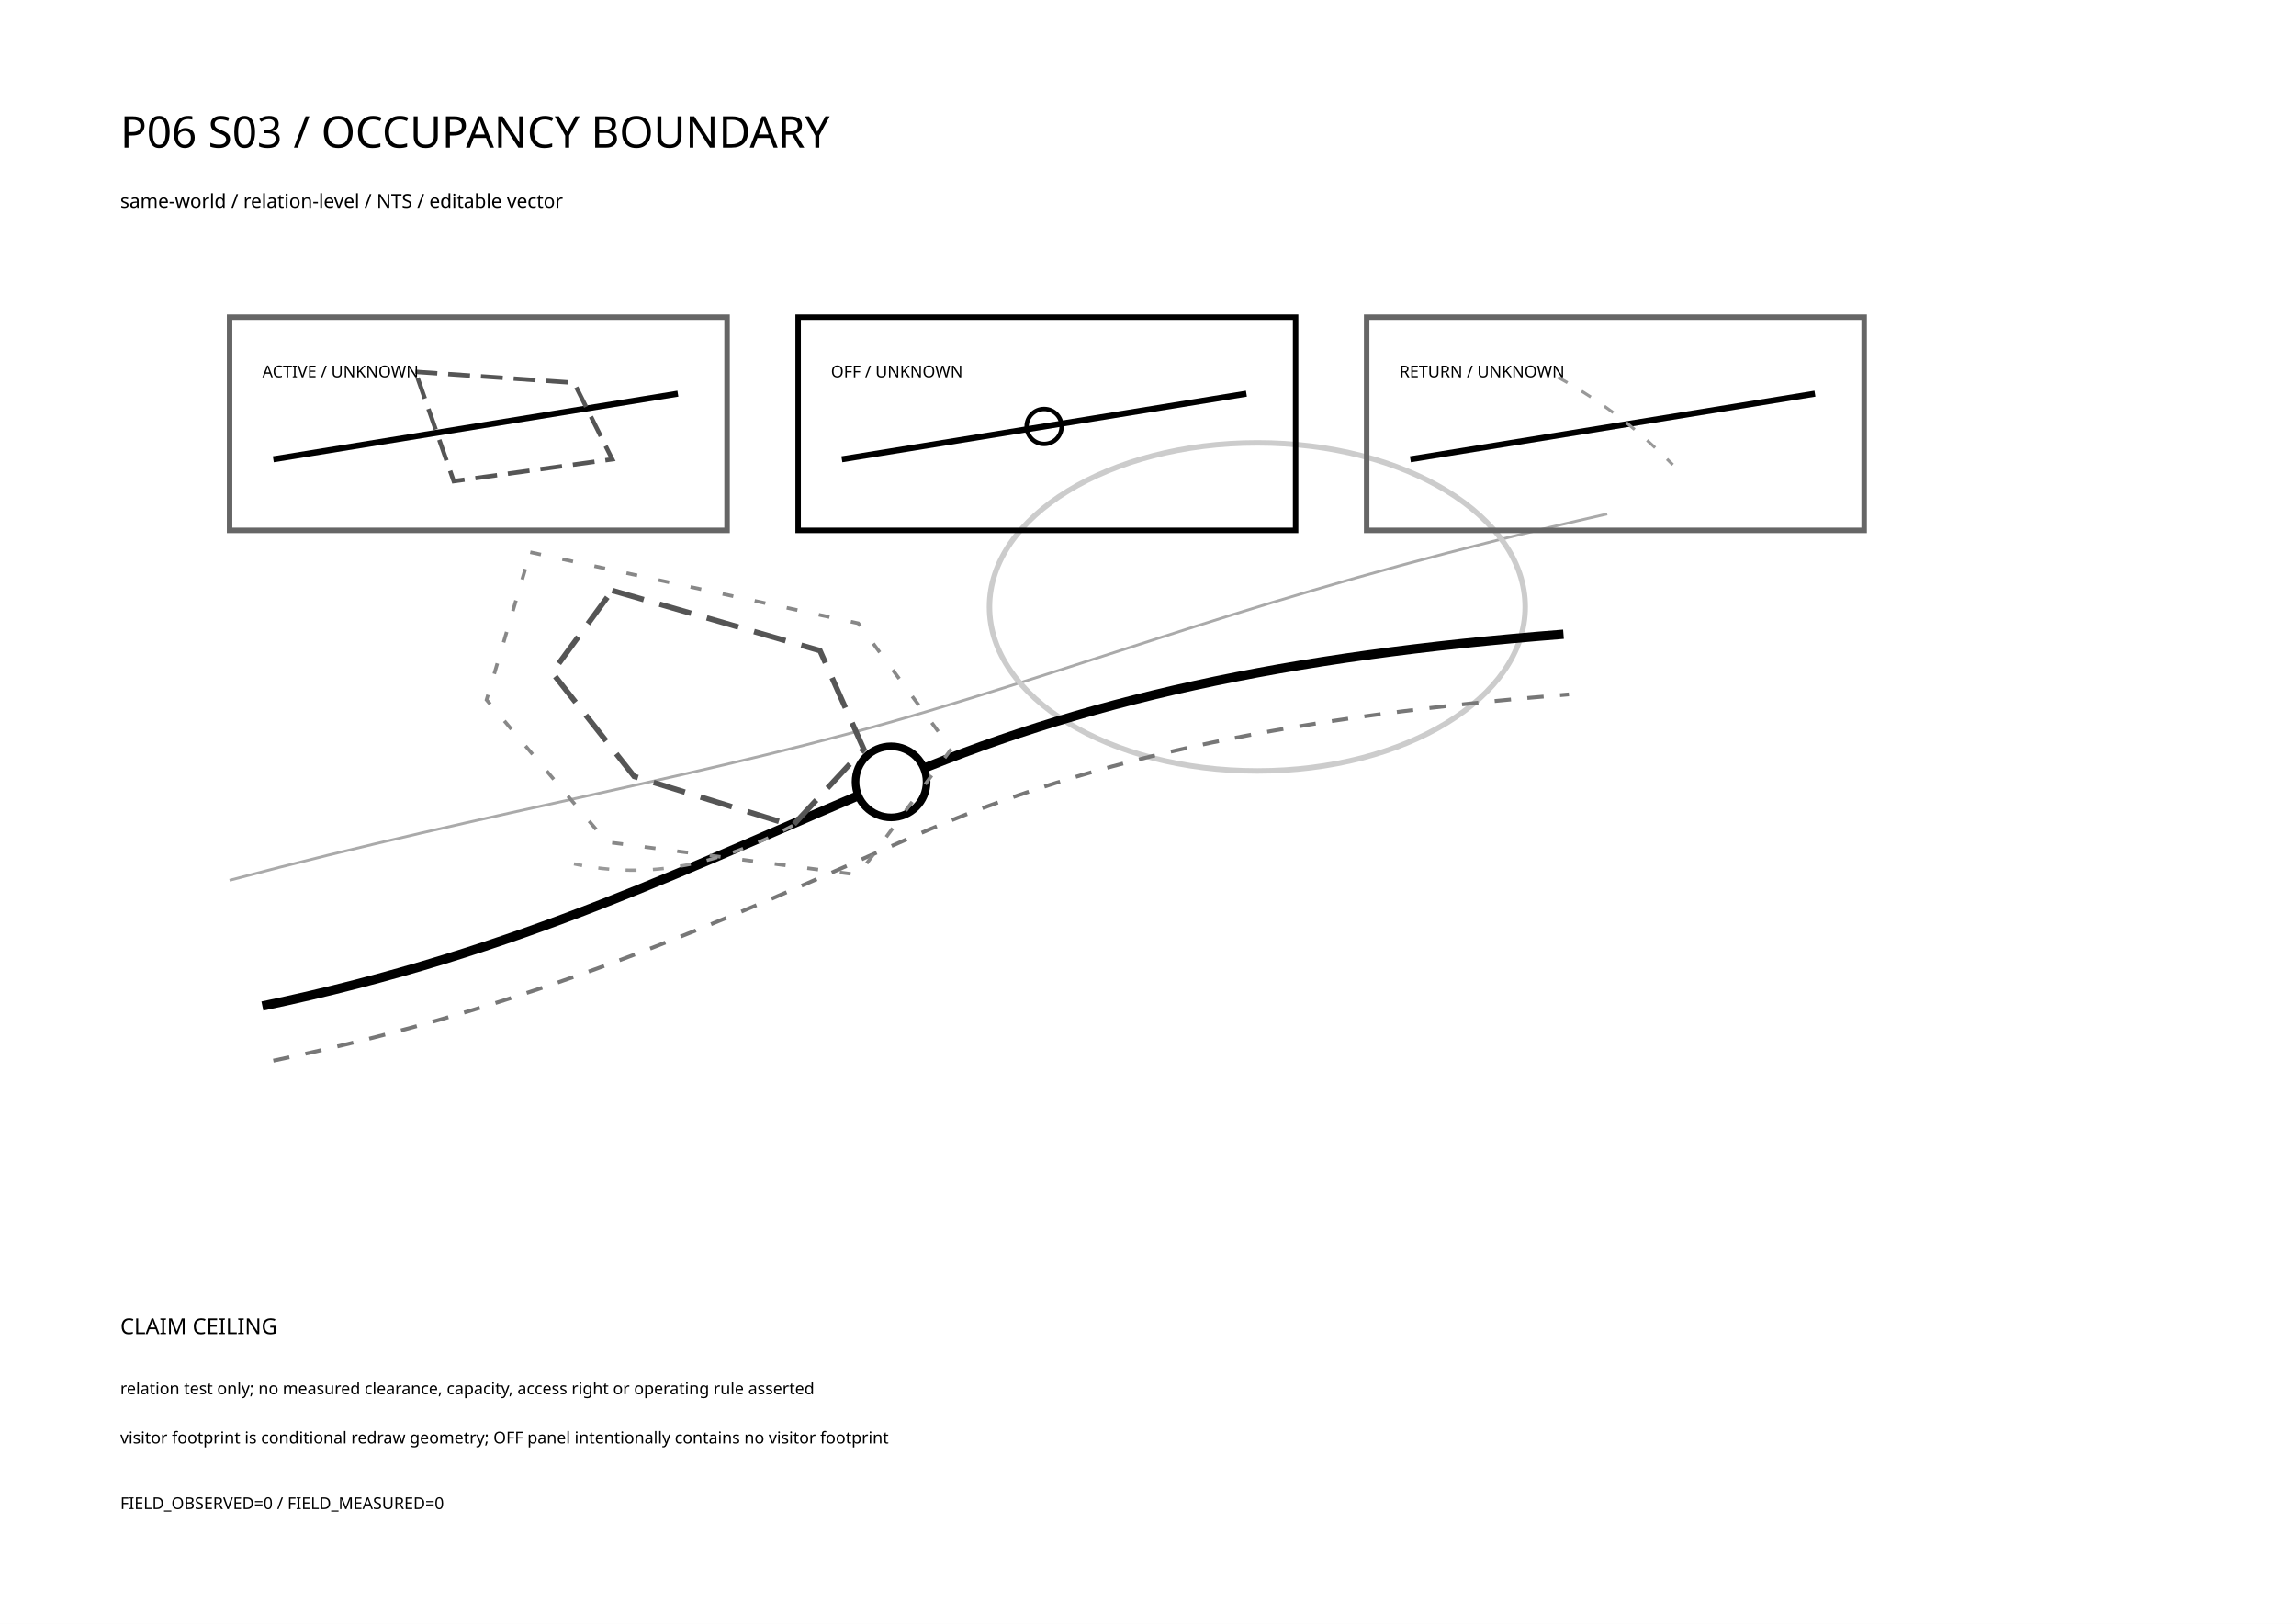
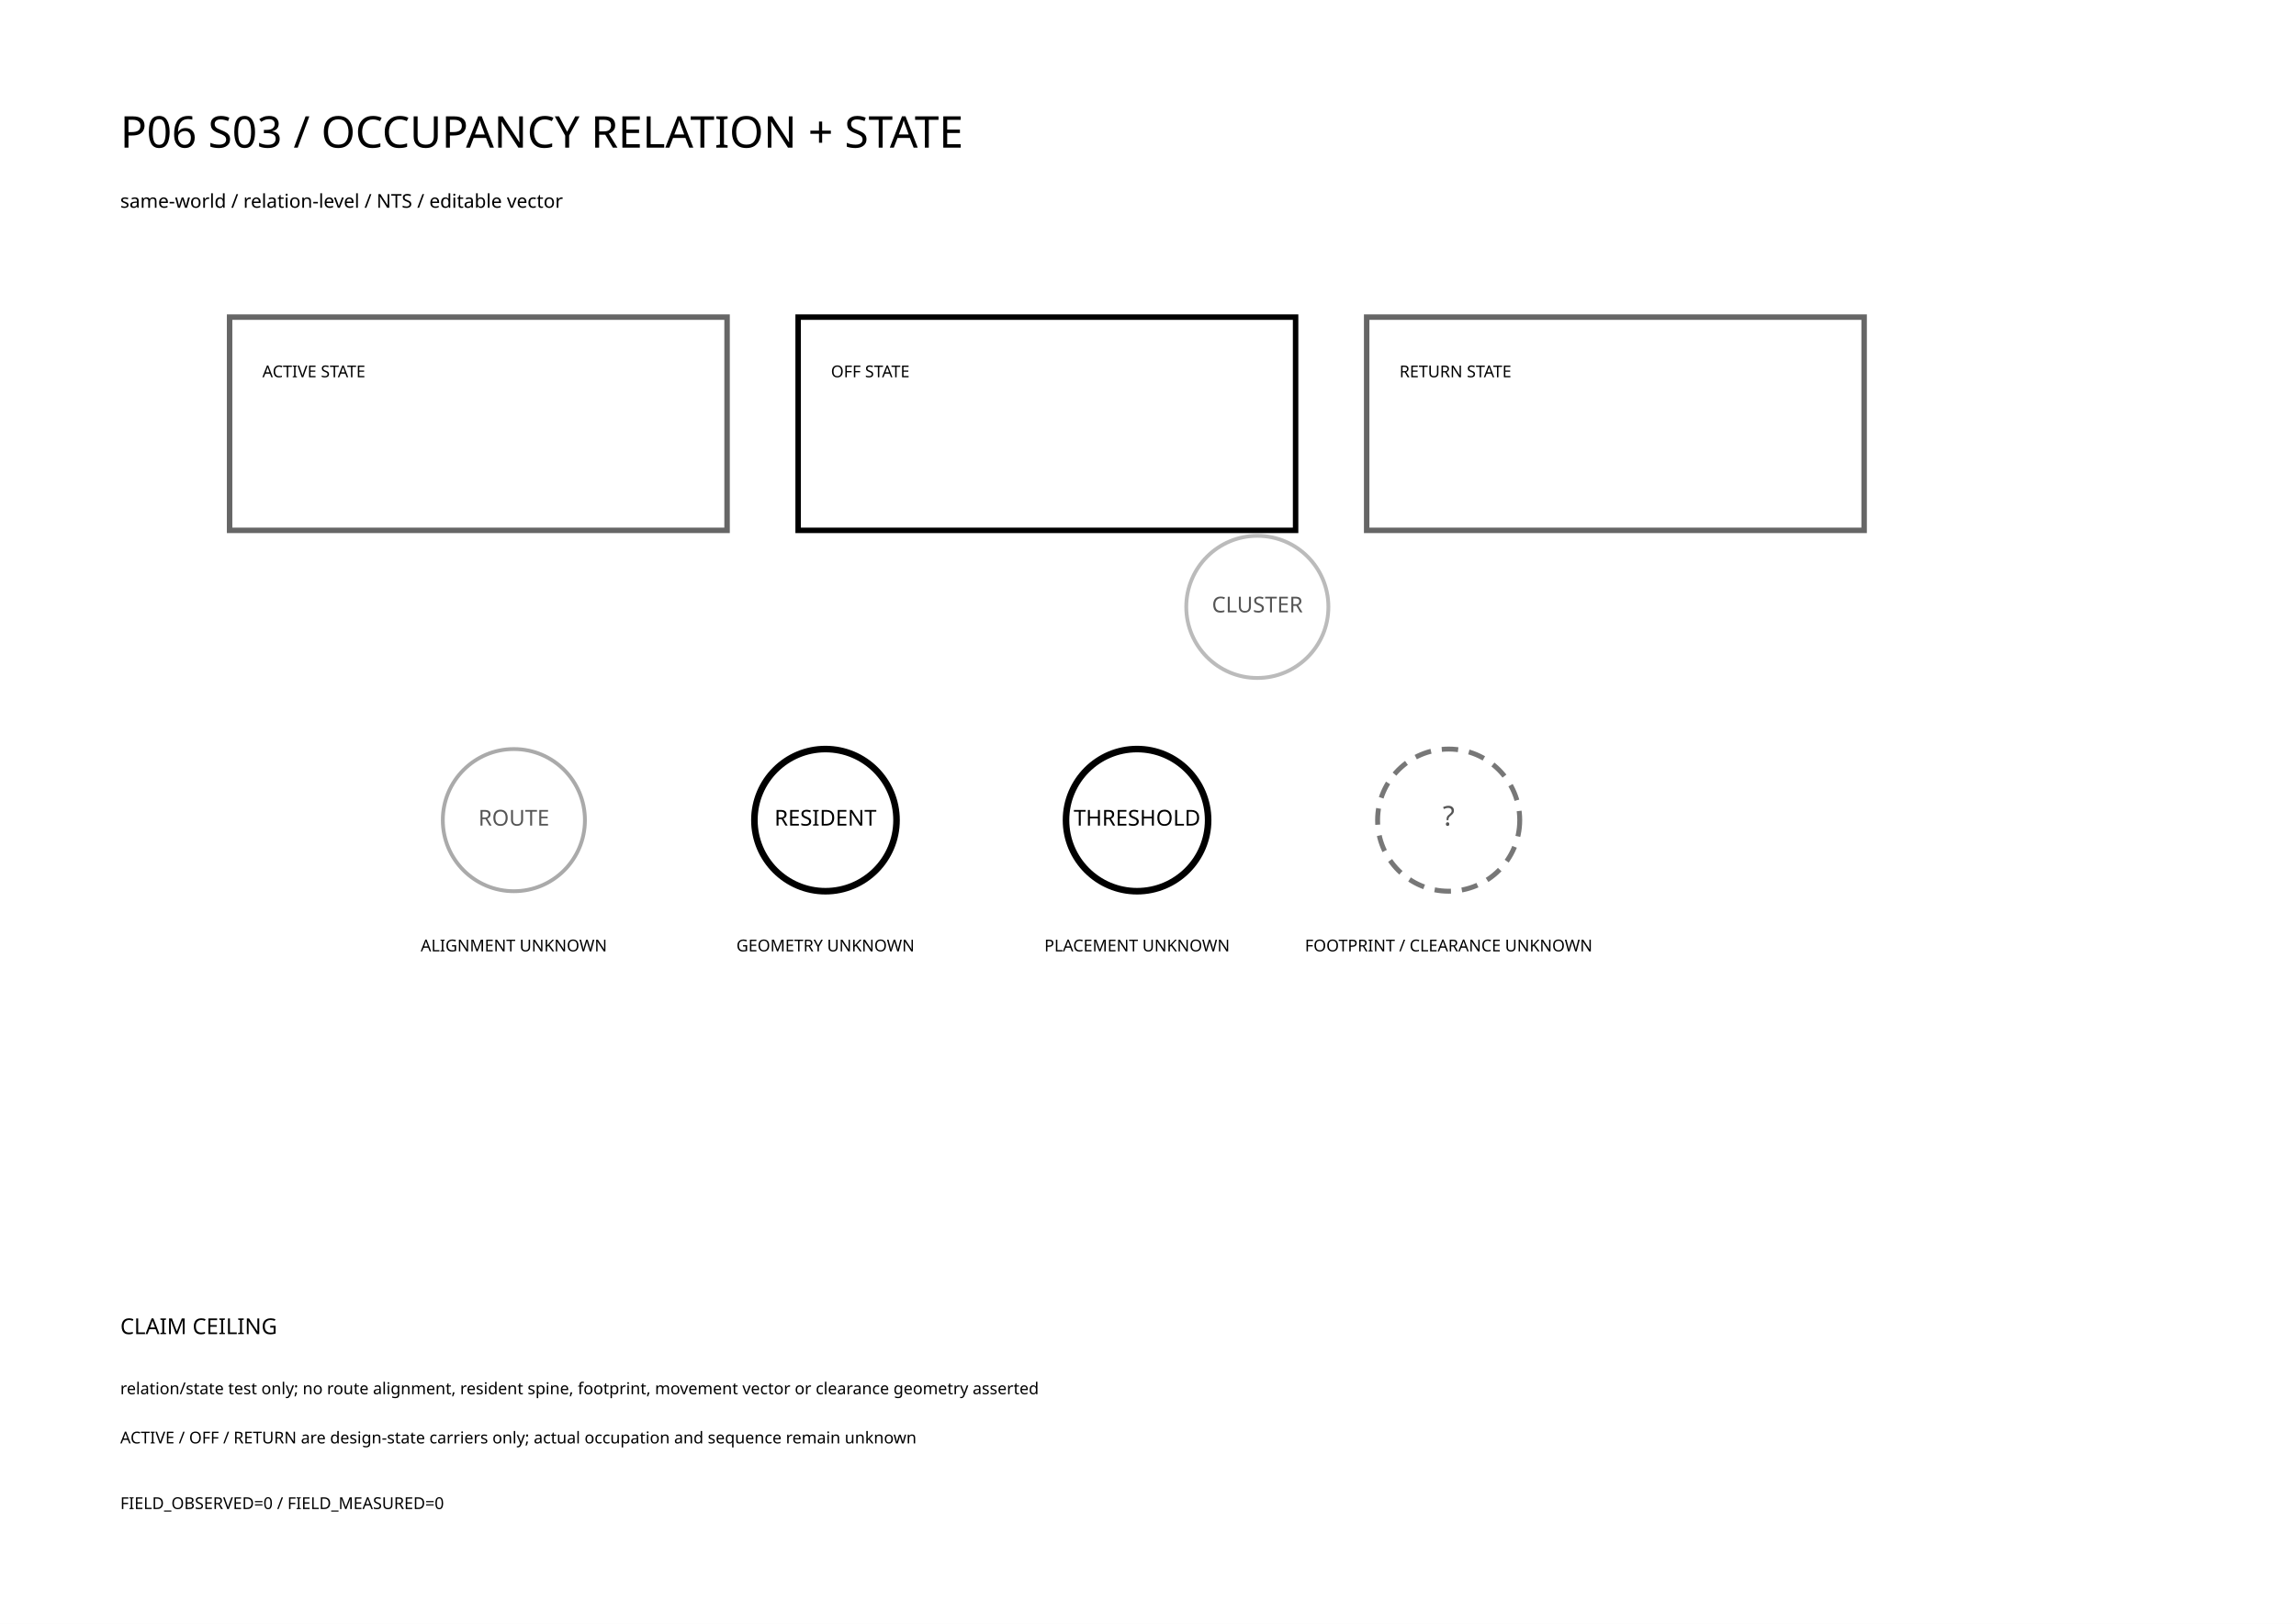
<svg xmlns="http://www.w3.org/2000/svg" width="420mm" height="297mm" viewBox="0 0 420 297">
  <rect width="420" height="297" fill="white" />
  <g id="WORLD" fill="none">
-     <path id="REL-ROUTE-PRIMARY-01" d="M42 161 C91 148 130 142 170 130 S237 107 294 94" stroke="#aaa" stroke-width="0.5" />
-     <ellipse id="REL-CLUSTER-01" cx="230" cy="111" rx="49" ry="30" stroke="#ccc" />
+     <g id="REL-ROUTE-PRIMARY-01">
+       <circle cx="94" cy="150" r="13" stroke="#aaa" stroke-width="0.7" />
+       <text x="94" y="151" text-anchor="middle" font-family="sans-serif" font-size="4" fill="#555">ROUTE</text>
+     </g>
+     <g id="REL-CLUSTER-01">
+       <circle cx="230" cy="111" r="13" stroke="#bbb" stroke-width="0.7" />
+       <text x="230" y="112" text-anchor="middle" font-family="sans-serif" font-size="4" fill="#555">CLUSTER</text>
+     </g>
  </g>
  <g id="DESIGN" fill="none">
-     <path id="S03-RESIDENT-SPINE" d="M48 184 C96 174 127 158 163 143 C198 128 235 120 286 116" stroke="black" stroke-width="1.7" />
-     <path id="S03-CLEAR-ZONE" d="M50 194 C98 184 131 169 167 153 C201 138 238 131 287 127" stroke="#777" stroke-width="0.7" stroke-dasharray="3 3" />
-     <circle id="S03-THRESHOLD" cx="163" cy="143" r="6.5" stroke="black" stroke-width="1.4" fill="white" />
-     <path id="S03-VISITOR-FOOTPRINT" d="M112 108 L150 119 L158 137 L145 151 L116 142 L101 123 Z" stroke="#555" stroke-width="1" stroke-dasharray="6 3" />
-     <path id="S03-OCCUPANCY-BOUNDARY" d="M97 101 L157 114 L174 137 L157 160 L111 154 L89 128 Z" stroke="#888" stroke-width="0.65" stroke-dasharray="2 4" />
-     <path id="S03-OFF-RETRACT" d="M145 151 C132 158 119 161 105 158" stroke="#999" stroke-width="0.6" stroke-dasharray="2 3" />
+     <g id="S03-RESIDENT-RELATION">
+       <circle cx="151" cy="150" r="13" stroke="black" stroke-width="1.2" />
+       <text x="151" y="151" text-anchor="middle" font-family="sans-serif" font-size="4" fill="black">RESIDENT</text>
+     </g>
+     <g id="S03-THRESHOLD-RELATION">
+       <circle cx="208" cy="150" r="13" stroke="black" stroke-width="1.2" />
+       <text x="208" y="151" text-anchor="middle" font-family="sans-serif" font-size="4" fill="black">THRESHOLD</text>
+     </g>
+     <g id="S03-OCCUPANCY-QUESTION">
+       <circle cx="265" cy="150" r="13" stroke="#777" stroke-width="0.9" stroke-dasharray="3 2" />
+       <text x="265" y="151" text-anchor="middle" font-family="sans-serif" font-size="5" fill="#555">?</text>
+     </g>
    <g id="S03-STATE-STRIP">
      <rect id="S03-ACTIVE-STATE" x="42" y="58" width="91" height="39" stroke="#666" />
-       <path id="S03-ACTIVE-SPINE-MINI" d="M50 84 L124 72" stroke="black" stroke-width="1.1" />
-       <path id="S03-ACTIVE-FOOTPRINT-MINI" d="M76 68 L105 70 L112 84 L83 88 Z" stroke="#555" stroke-width="0.8" stroke-dasharray="4 2" />
      <rect id="S03-OFF-STATE" x="146" y="58" width="91" height="39" stroke="black" />
-       <path id="S03-OFF-SPINE-MINI" d="M154 84 L228 72" stroke="black" stroke-width="1.1" />
-       <circle id="S03-OFF-THRESHOLD-MINI" cx="191" cy="78" r="3.2" stroke="black" stroke-width="0.8" />
      <rect id="S03-RETURN-STATE" x="250" y="58" width="91" height="39" stroke="#666" />
-       <path id="S03-RETURN-SPINE-MINI" d="M258 84 L332 72" stroke="black" stroke-width="1.1" />
-       <path id="S03-RETURN-TRACE-MINI" d="M285 69 C294 74 300 79 306 85" stroke="#999" stroke-width="0.55" stroke-dasharray="2 3" />
    </g>
  </g>
  <g font-family="sans-serif">
-     <text x="22" y="27" font-size="8">P06 S03 / OCCUPANCY BOUNDARY</text>
+     <text x="22" y="27" font-size="8">P06 S03 / OCCUPANCY RELATION + STATE</text>
    <text x="22" y="38" font-size="3.5">same-world / relation-level / NTS / editable vector</text>
-     <text x="48" y="69" font-size="3">ACTIVE / UNKNOWN</text>
-     <text x="152" y="69" font-size="3">OFF / UNKNOWN</text>
-     <text x="256" y="69" font-size="3">RETURN / UNKNOWN</text>
+     <text x="48" y="69" font-size="3">ACTIVE STATE</text>
+     <text x="152" y="69" font-size="3">OFF STATE</text>
+     <text x="256" y="69" font-size="3">RETURN STATE</text>
+     <text x="94" y="174" text-anchor="middle" font-size="3">ALIGNMENT UNKNOWN</text>
+     <text x="151" y="174" text-anchor="middle" font-size="3">GEOMETRY UNKNOWN</text>
+     <text x="208" y="174" text-anchor="middle" font-size="3">PLACEMENT UNKNOWN</text>
+     <text x="265" y="174" text-anchor="middle" font-size="3">FOOTPRINT / CLEARANCE UNKNOWN</text>
    <text x="22" y="244" font-size="4">CLAIM CEILING</text>
-     <text x="22" y="255" font-size="3">relation test only; no measured clearance, capacity, access right or operating rule asserted</text>
-     <text x="22" y="264" font-size="3">visitor footprint is conditional redraw geometry; OFF panel intentionally contains no visitor footprint</text>
+     <text x="22" y="255" font-size="3">relation/state test only; no route alignment, resident spine, footprint, movement vector or clearance geometry asserted</text>
+     <text x="22" y="264" font-size="3">ACTIVE / OFF / RETURN are design-state carriers only; actual occupation and sequence remain unknown</text>
    <text x="22" y="276" font-size="3">FIELD_OBSERVED=0 / FIELD_MEASURED=0</text>
  </g>
</svg>
